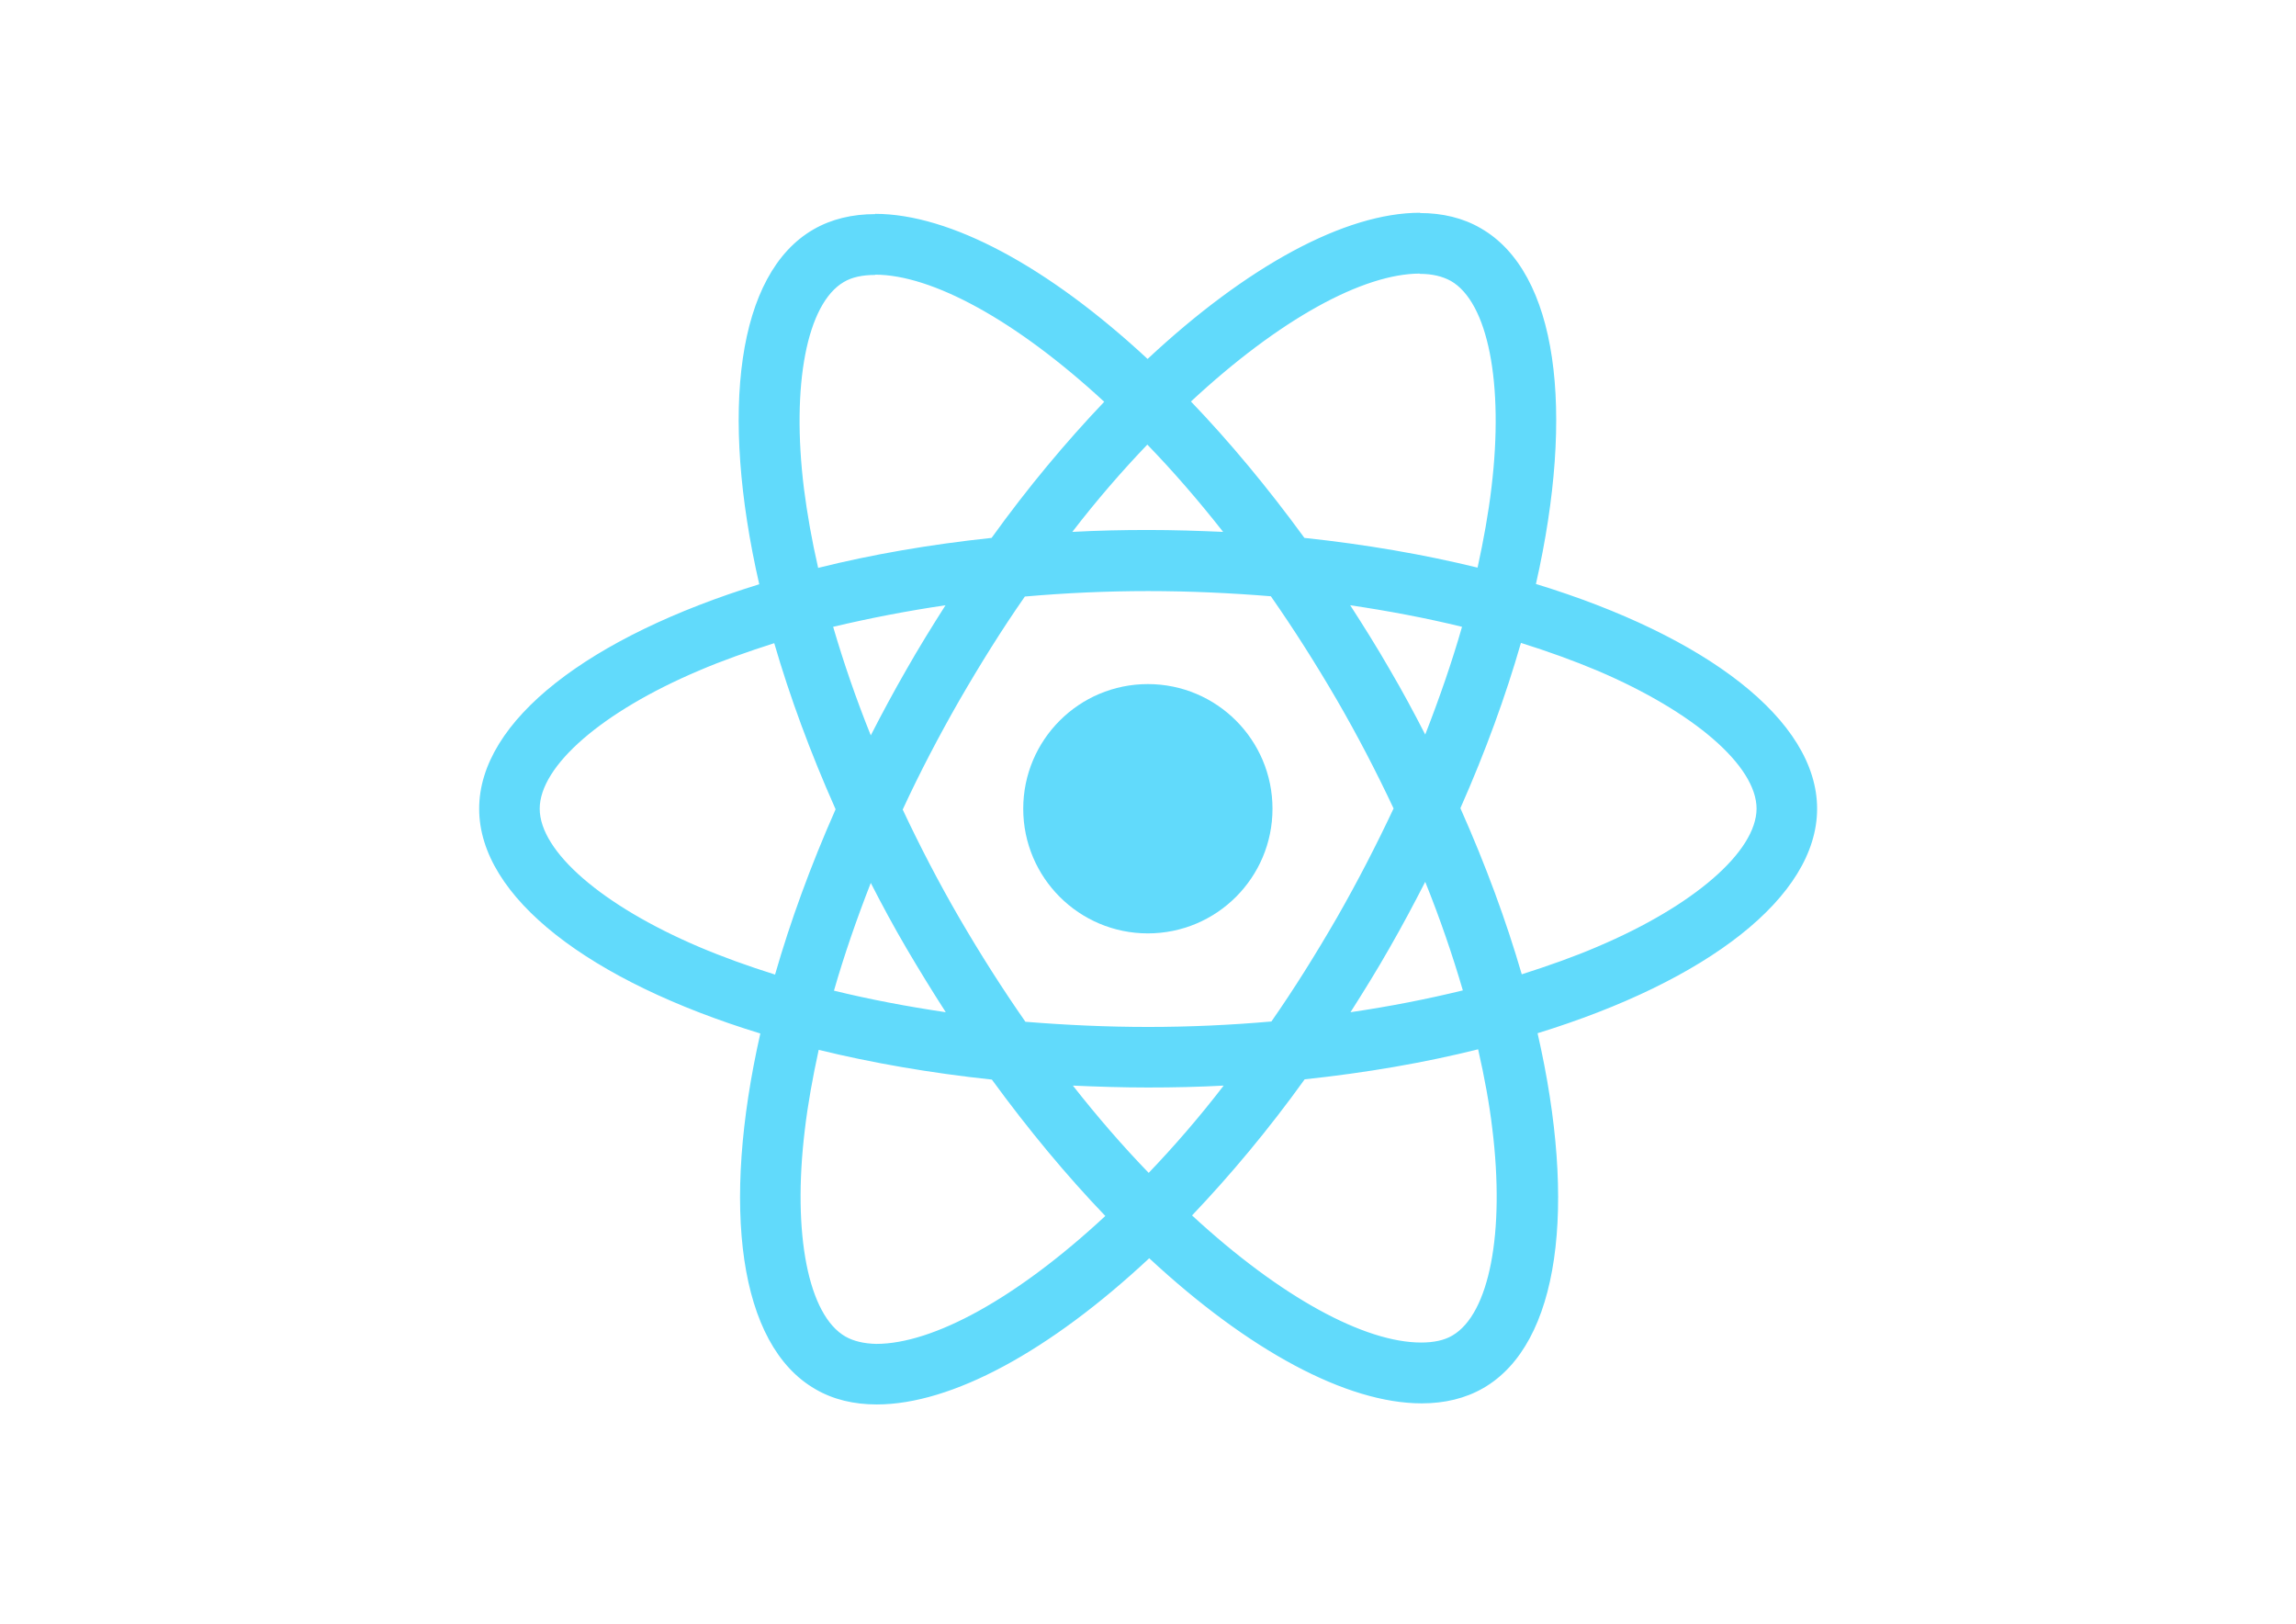
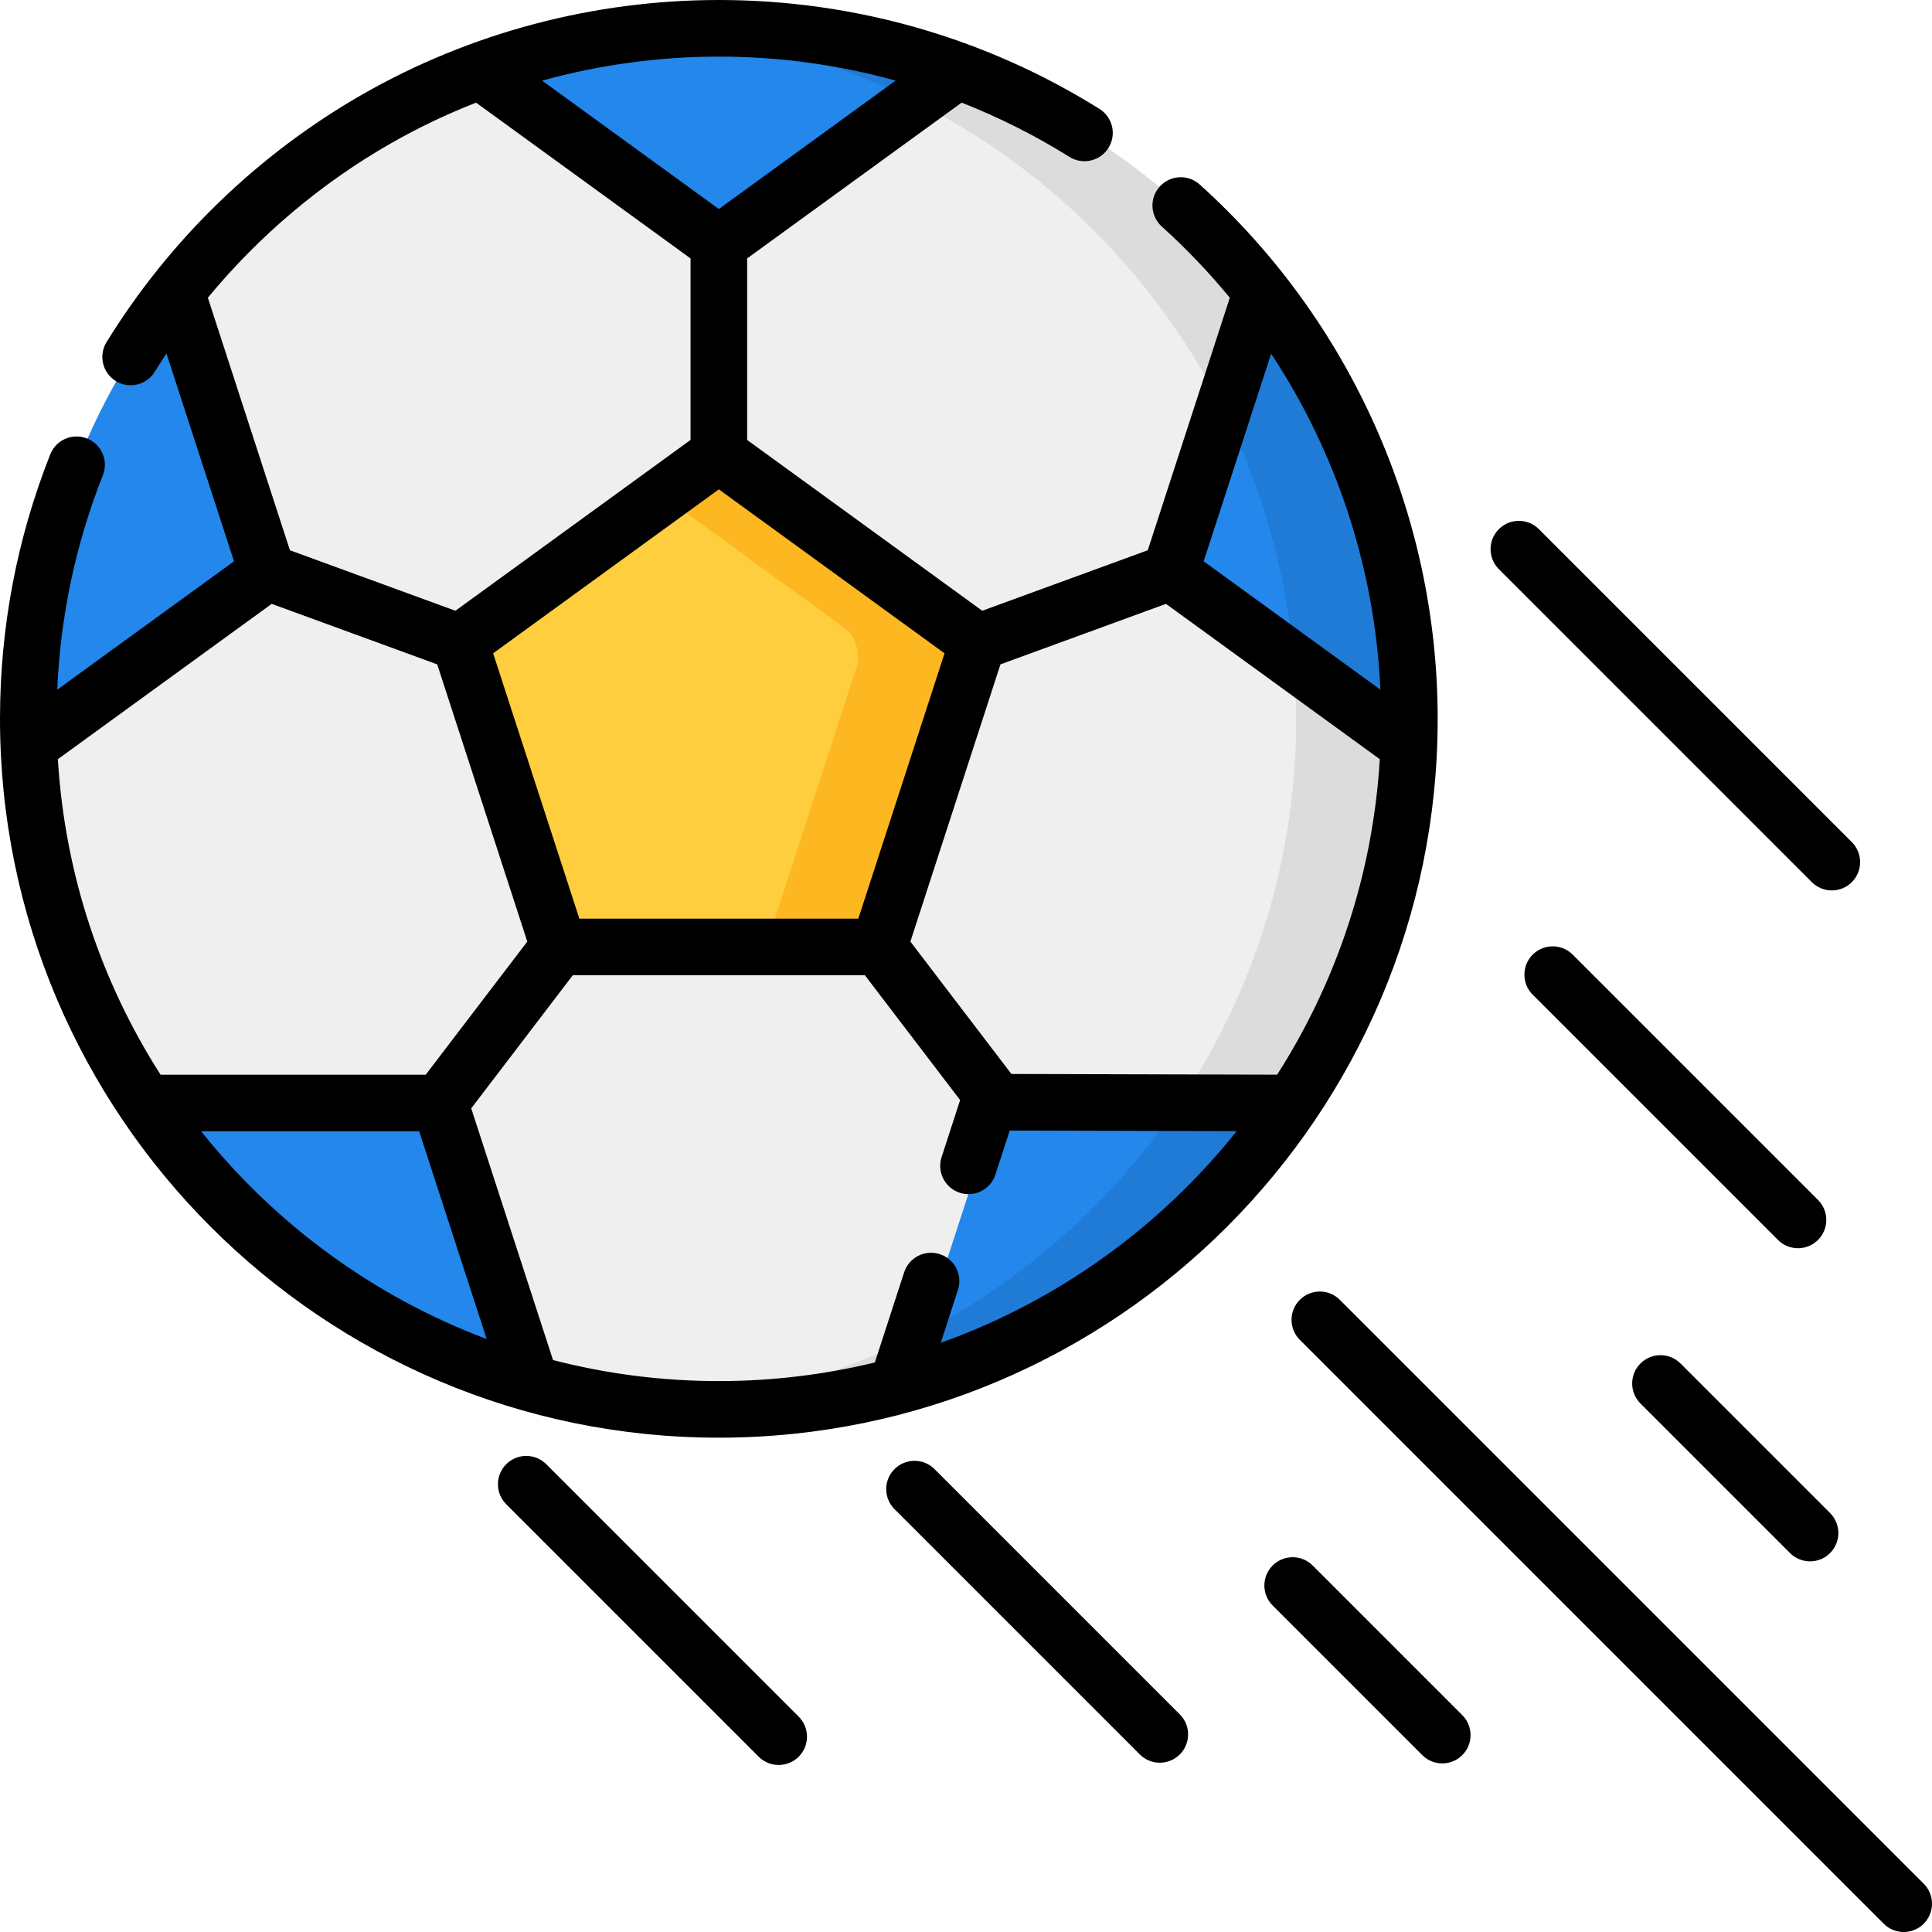
- <svg xmlns="http://www.w3.org/2000/svg" viewBox="0 0 841.9 595.3">
-   <g fill="#61DAFB">
-     <path d="M666.3 296.5c0-32.5-40.7-63.3-103.1-82.4 14.4-63.6 8-114.2-20.2-130.4-6.5-3.8-14.1-5.6-22.4-5.6v22.3c4.6 0 8.3.9 11.4 2.6 13.6 7.8 19.5 37.5 14.9 75.7-1.1 9.4-2.9 19.3-5.1 29.4-19.6-4.8-41-8.5-63.5-10.9-13.5-18.5-27.5-35.3-41.6-50 32.6-30.3 63.2-46.9 84-46.9V78c-27.5 0-63.5 19.6-99.9 53.6-36.4-33.8-72.4-53.2-99.9-53.2v22.3c20.7 0 51.4 16.5 84 46.6-14 14.7-28 31.4-41.3 49.9-22.6 2.4-44 6.1-63.6 11-2.3-10-4-19.7-5.2-29-4.7-38.2 1.1-67.9 14.6-75.8 3-1.8 6.9-2.6 11.5-2.6V78.5c-8.4 0-16 1.8-22.6 5.6-28.1 16.2-34.4 66.7-19.9 130.1-62.2 19.2-102.7 49.9-102.7 82.3 0 32.5 40.7 63.3 103.1 82.4-14.4 63.6-8 114.2 20.2 130.4 6.5 3.8 14.1 5.6 22.5 5.6 27.5 0 63.5-19.6 99.9-53.6 36.4 33.8 72.4 53.2 99.9 53.2 8.4 0 16-1.8 22.6-5.6 28.1-16.2 34.4-66.7 19.9-130.1 62-19.1 102.5-49.9 102.5-82.3zm-130.2-66.7c-3.7 12.9-8.3 26.2-13.5 39.5-4.1-8-8.4-16-13.1-24-4.6-8-9.5-15.8-14.4-23.4 14.2 2.1 27.9 4.7 41 7.9zm-45.8 106.5c-7.8 13.5-15.8 26.3-24.1 38.2-14.9 1.3-30 2-45.2 2-15.1 0-30.2-.7-45-1.9-8.3-11.9-16.4-24.6-24.2-38-7.6-13.1-14.5-26.4-20.8-39.8 6.2-13.4 13.2-26.8 20.7-39.9 7.8-13.5 15.8-26.3 24.1-38.2 14.9-1.3 30-2 45.2-2 15.1 0 30.2.7 45 1.9 8.3 11.9 16.4 24.6 24.2 38 7.6 13.1 14.5 26.4 20.8 39.8-6.3 13.4-13.2 26.8-20.7 39.9zm32.3-13c5.4 13.4 10 26.8 13.8 39.8-13.1 3.2-26.9 5.9-41.2 8 4.9-7.7 9.8-15.6 14.4-23.7 4.6-8 8.9-16.1 13-24.1zM421.2 430c-9.3-9.6-18.6-20.3-27.8-32 9 .4 18.2.7 27.5.7 9.4 0 18.7-.2 27.8-.7-9 11.7-18.3 22.4-27.5 32zm-74.4-58.9c-14.2-2.1-27.9-4.7-41-7.9 3.7-12.9 8.3-26.2 13.5-39.5 4.1 8 8.4 16 13.1 24 4.7 8 9.5 15.8 14.4 23.4zM420.7 163c9.3 9.6 18.6 20.3 27.8 32-9-.4-18.2-.7-27.5-.7-9.4 0-18.7.2-27.8.7 9-11.7 18.3-22.4 27.5-32zm-74 58.9c-4.9 7.7-9.8 15.6-14.4 23.7-4.6 8-8.9 16-13 24-5.4-13.4-10-26.8-13.8-39.8 13.1-3.1 26.9-5.8 41.2-7.9zm-90.5 125.2c-35.4-15.1-58.3-34.9-58.3-50.6 0-15.7 22.9-35.6 58.3-50.6 8.6-3.7 18-7 27.7-10.1 5.7 19.6 13.2 40 22.5 60.9-9.2 20.8-16.6 41.1-22.2 60.6-9.9-3.1-19.3-6.5-28-10.2zM310 490c-13.6-7.8-19.5-37.5-14.9-75.7 1.1-9.4 2.9-19.3 5.1-29.4 19.6 4.8 41 8.5 63.5 10.9 13.5 18.5 27.5 35.3 41.6 50-32.6 30.3-63.2 46.9-84 46.9-4.5-.1-8.3-1-11.3-2.7zm237.2-76.2c4.7 38.2-1.1 67.9-14.6 75.8-3 1.8-6.9 2.6-11.5 2.6-20.7 0-51.4-16.5-84-46.6 14-14.7 28-31.4 41.3-49.9 22.6-2.4 44-6.1 63.6-11 2.3 10.1 4.1 19.8 5.2 29.1zm38.5-66.7c-8.6 3.7-18 7-27.7 10.1-5.7-19.6-13.2-40-22.5-60.9 9.2-20.8 16.6-41.1 22.2-60.6 9.9 3.1 19.3 6.5 28.1 10.2 35.4 15.1 58.3 34.9 58.3 50.6-.1 15.7-23 35.6-58.4 50.6zM320.8 78.4z" />
-     <circle cx="420.9" cy="296.5" r="45.7" />
-     <path d="M520.5 78.1z" />
+ <svg xmlns="http://www.w3.org/2000/svg" id="Layer_1" enable-background="new 0 0 512 512" height="512" viewBox="0 0 512 512" width="512">
+   <g>
+     <ellipse cx="190.5" cy="190.5" fill="#efefef" rx="183" ry="183" transform="matrix(.707 -.707 .707 .707 -78.908 190.5)" />
+     <path d="m190.5 7.5c-5.053 0-10.054.213-15.002.614 94.183 7.635 168.002 86.513 168.002 182.386 0 95.946-73.917 174.746-167.996 182.384 4.947.402 9.946.616 14.996.616 101.104 0 183-82.007 183-183 0-100.909-81.773-183-183-183z" fill="#dcdcdc" />
+     <path d="m190.5 120.409-68.629 49.863 26.214 80.678h84.83l26.214-80.678z" fill="#fece3f" />
+     <path d="m190.5 120.409-15 10.898 47.848 34.764c3.447 2.504 4.89 6.944 3.573 10.996l-24.006 73.883h30l26.214-80.679z" fill="#fdb720" />
+     <g>
+       <path d="m253.738 18.729-63.238 45.932-63.238-45.932c19.716-7.259 41.007-11.229 63.238-11.229s43.522 3.97 63.238 11.229z" fill="#2387eb" />
+       <path d="m175.517 8.116c23.945 1.943 46.568 8.5 67.001 18.762l11.219-8.149c-19.715-7.259-41.006-11.229-63.237-11.229-5.046 0-10.041.215-14.983.616z" fill="#207bd6" />
+       <g fill="#2387eb">
+         <path d="m70.829 151.615-63.177 45.887c-.106-2.319-.152-4.653-.152-7.002 0-42.719 14.639-82.029 39.188-113.17z" />
+         <path d="m140.689 366.636c-42.295-11.941-78.377-38.703-102.259-74.33h78.104z" />
+         <path d="m342.571 292.305c-23.883 35.627-59.964 62.389-102.259 74.33l24.156-74.33z" />
+       </g>
+       <path d="m342.571 292.305h-30.002c-17.097 25.483-40.429 46.436-67.818 60.669l-4.439 13.661c42.294-11.941 78.376-38.703 102.259-74.33z" fill="#207bd6" />
+       <path d="m373.5 190.5c0 2.349-.046 4.682-.152 7.001l-63.177-45.887 24.14-74.285c24.55 31.143 39.189 70.452 39.189 113.171z" fill="#2387eb" />
+       <path d="m373.5 190.5c0-42.719-14.639-82.029-39.188-113.17l-10.152 31.24c10.229 20.392 16.756 42.951 18.71 66.794l30.479 22.137c.105-2.318.151-4.652.151-7.001z" fill="#207bd6" />
+     </g>
+     <g>
+       <path d="m317.93 48.892c-3.076-2.771-7.818-2.524-10.593.553-2.771 3.078-2.523 7.82.554 10.592 6.511 5.864 12.521 12.181 18.023 18.867l-21.747 66.92-43.861 16.032-62.306-45.267v-48.106l56.844-41.288c9.905 3.9 19.475 8.695 28.575 14.387 3.511 2.197 8.14 1.13 10.335-2.382 2.196-3.512 1.13-8.14-2.382-10.336-30.192-18.883-65.073-28.864-100.872-28.864-33.135 0-65.759 8.63-94.344 24.958-27.684 15.813-51.171 38.532-67.92 65.703-2.173 3.526-1.077 8.146 2.449 10.32 1.227.756 2.586 1.117 3.929 1.117 2.516 0 4.974-1.266 6.392-3.565 1.009-1.637 2.048-3.254 3.109-4.855l17.897 55.072-46.839 34.02c.845-19.584 4.899-38.671 12.094-56.841 1.525-3.852-.36-8.209-4.211-9.735-3.85-1.523-8.21.36-9.734 4.212-8.841 22.319-13.322 45.902-13.322 70.094 0 105.042 85.458 190.5 190.5 190.5s190.5-85.458 190.5-190.5c0-53.894-22.988-105.508-63.07-141.608zm20.525 235.905-70.426-.186-26.767-35.083 23.87-73.465 43.861-16.032 56.67 41.16c-1.848 30.633-11.582 59.174-27.208 83.606zm-1.589-191.062c17.396 26.344 27.532 57.112 28.948 89.026l-46.826-34.011zm-109.4 149.715h-73.932l-22.847-70.314 59.813-43.456 59.812 43.456zm9.891-222.093-46.857 34.035-46.846-34.027c15.181-4.19 30.946-6.365 46.846-6.365 15.951 0 31.698 2.17 46.857 6.357zm-182.272 57.544c13.543-16.41 30.001-30.346 48.51-40.919 7.259-4.146 14.81-7.733 22.567-10.783l56.838 41.284v48.106l-62.305 45.268-43.861-16.032zm16.92 81.129 43.861 16.032 23.87 73.465-26.915 35.278h-70.271c-15.629-24.434-25.364-52.978-27.215-83.615zm-18.704 139.775h57.783l17.892 55.055c-29.957-11.25-56.044-30.465-75.675-55.055zm196.01 56.047 4.563-14.04c1.28-3.939-.875-8.17-4.814-9.451-3.938-1.281-8.17.875-9.451 4.815l-7.765 23.892c-13.264 3.215-27.106 4.932-41.344 4.932-15.169 0-29.893-1.936-43.942-5.571l-21.677-66.701 26.915-35.278h77.407l25.239 33.08-4.911 15.112c-1.28 3.939.876 8.17 4.815 9.451.77.25 1.551.369 2.319.369 3.161 0 6.101-2.015 7.131-5.184l3.792-11.669 60.14.159c-20.224 25.348-47.308 44.986-78.417 56.084z" />
+       <path d="m144.761 388.03c-2.93-2.929-7.678-2.929-10.607 0s-2.929 7.678 0 10.606l66.903 66.903c1.465 1.464 3.385 2.197 5.304 2.197s3.839-.732 5.304-2.197c2.929-2.929 2.929-7.678 0-10.606z" />
+       <path d="m247.658 389.329c-2.93-2.929-7.678-2.929-10.607 0s-2.929 7.678 0 10.606l65.006 65.005c1.465 1.464 3.385 2.197 5.304 2.197s3.839-.732 5.304-2.197c2.929-2.929 2.929-7.678 0-10.606z" />
+       <path d="m476.486 330.795c1.919 0 3.839-.732 5.304-2.197 2.929-2.929 2.929-7.678 0-10.606l-65.006-65.006c-2.93-2.929-7.678-2.929-10.607 0s-2.929 7.678 0 10.606l65.006 65.006c1.464 1.465 3.384 2.197 5.303 2.197z" />
+       <path d="m480.147 233.773c1.465 1.465 3.384 2.197 5.304 2.197 1.919 0 3.839-.732 5.304-2.197 2.929-2.929 2.929-7.678 0-10.606l-82.935-82.936c-2.929-2.929-7.677-2.93-10.607 0-2.929 2.929-2.929 7.678 0 10.606z" />
+       <path d="m474.382 411.581c1.465 1.465 3.384 2.197 5.304 2.197 1.919 0 3.839-.732 5.304-2.197 2.929-2.929 2.929-7.678 0-10.606l-39.642-39.642c-2.929-2.929-7.677-2.93-10.607 0-2.929 2.929-2.929 7.678 0 10.606z" />
+       <path d="m347.874 414.875c-2.93-2.929-7.678-2.929-10.607 0s-2.929 7.678 0 10.606l39.643 39.643c1.465 1.464 3.385 2.197 5.304 2.197s3.839-.732 5.304-2.197c2.929-2.929 2.929-7.678 0-10.606z" />
+       <path d="m509.803 499.197-154.73-154.731c-2.929-2.929-7.677-2.929-10.607 0-2.929 2.929-2.929 7.678 0 10.606l154.73 154.731c1.465 1.464 3.384 2.197 5.304 2.197 1.919 0 3.839-.732 5.304-2.197 2.928-2.928 2.928-7.678-.001-10.606z" />
+     </g>
  </g>
</svg>
